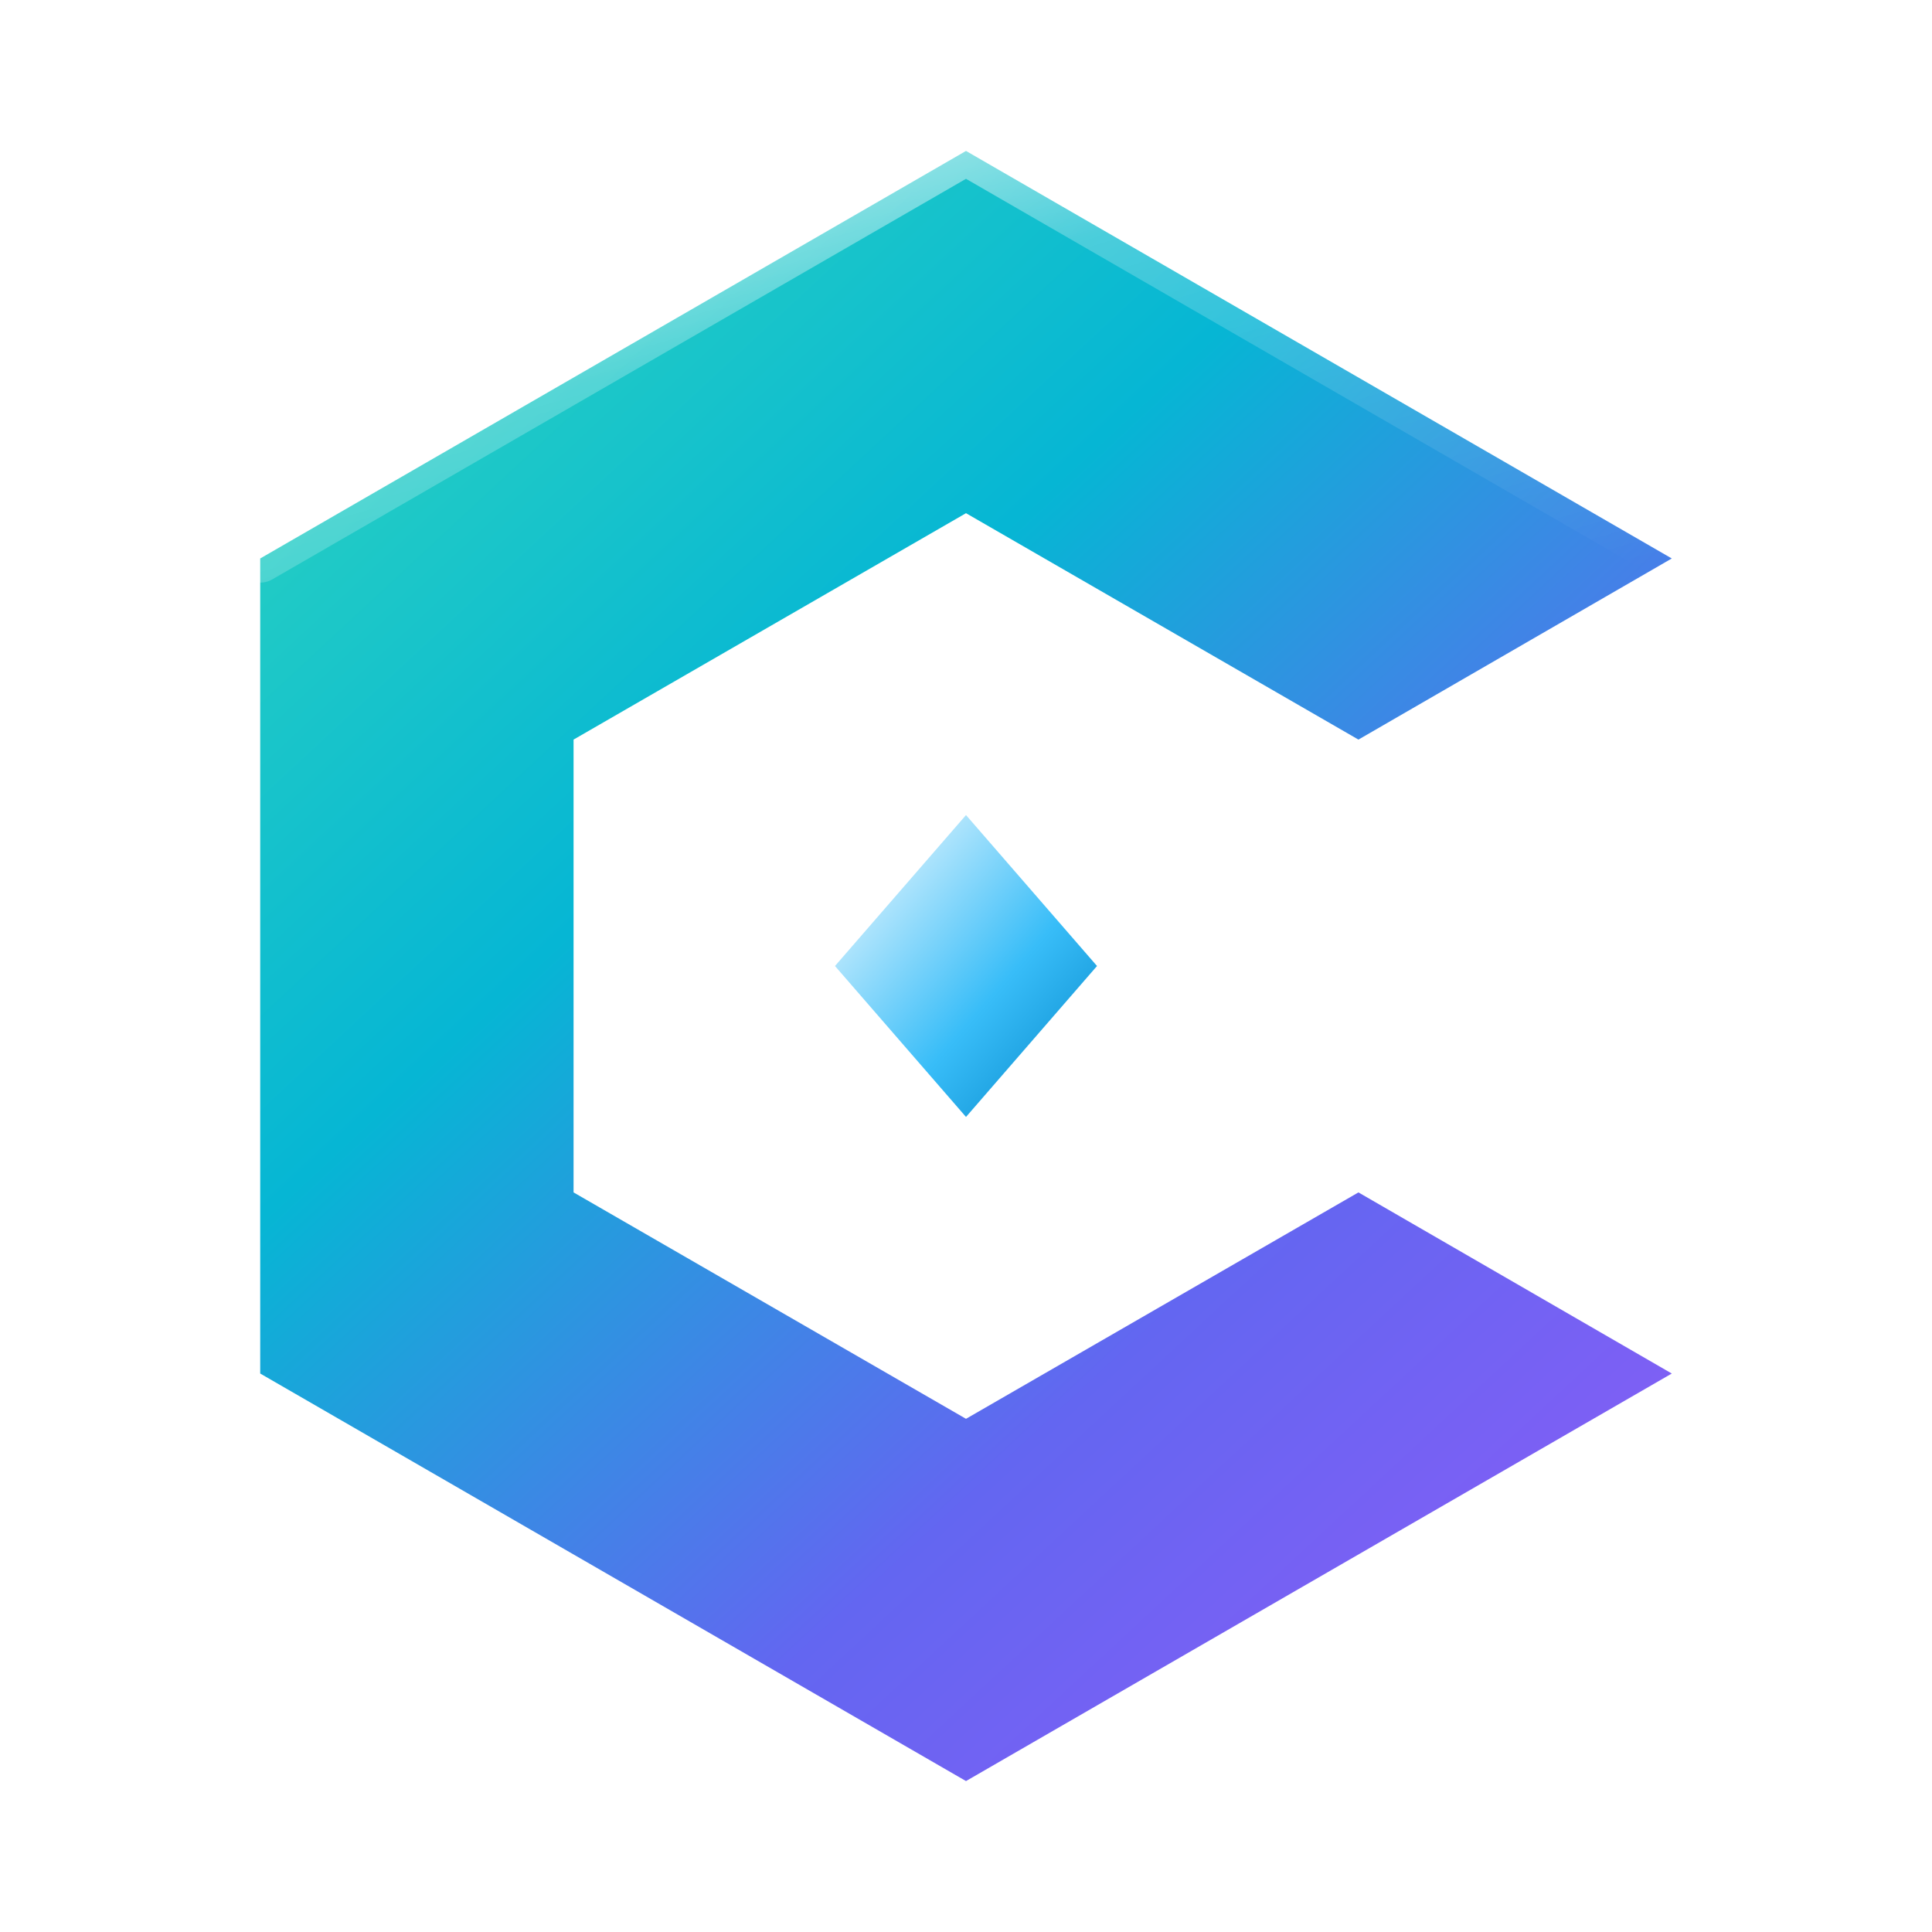
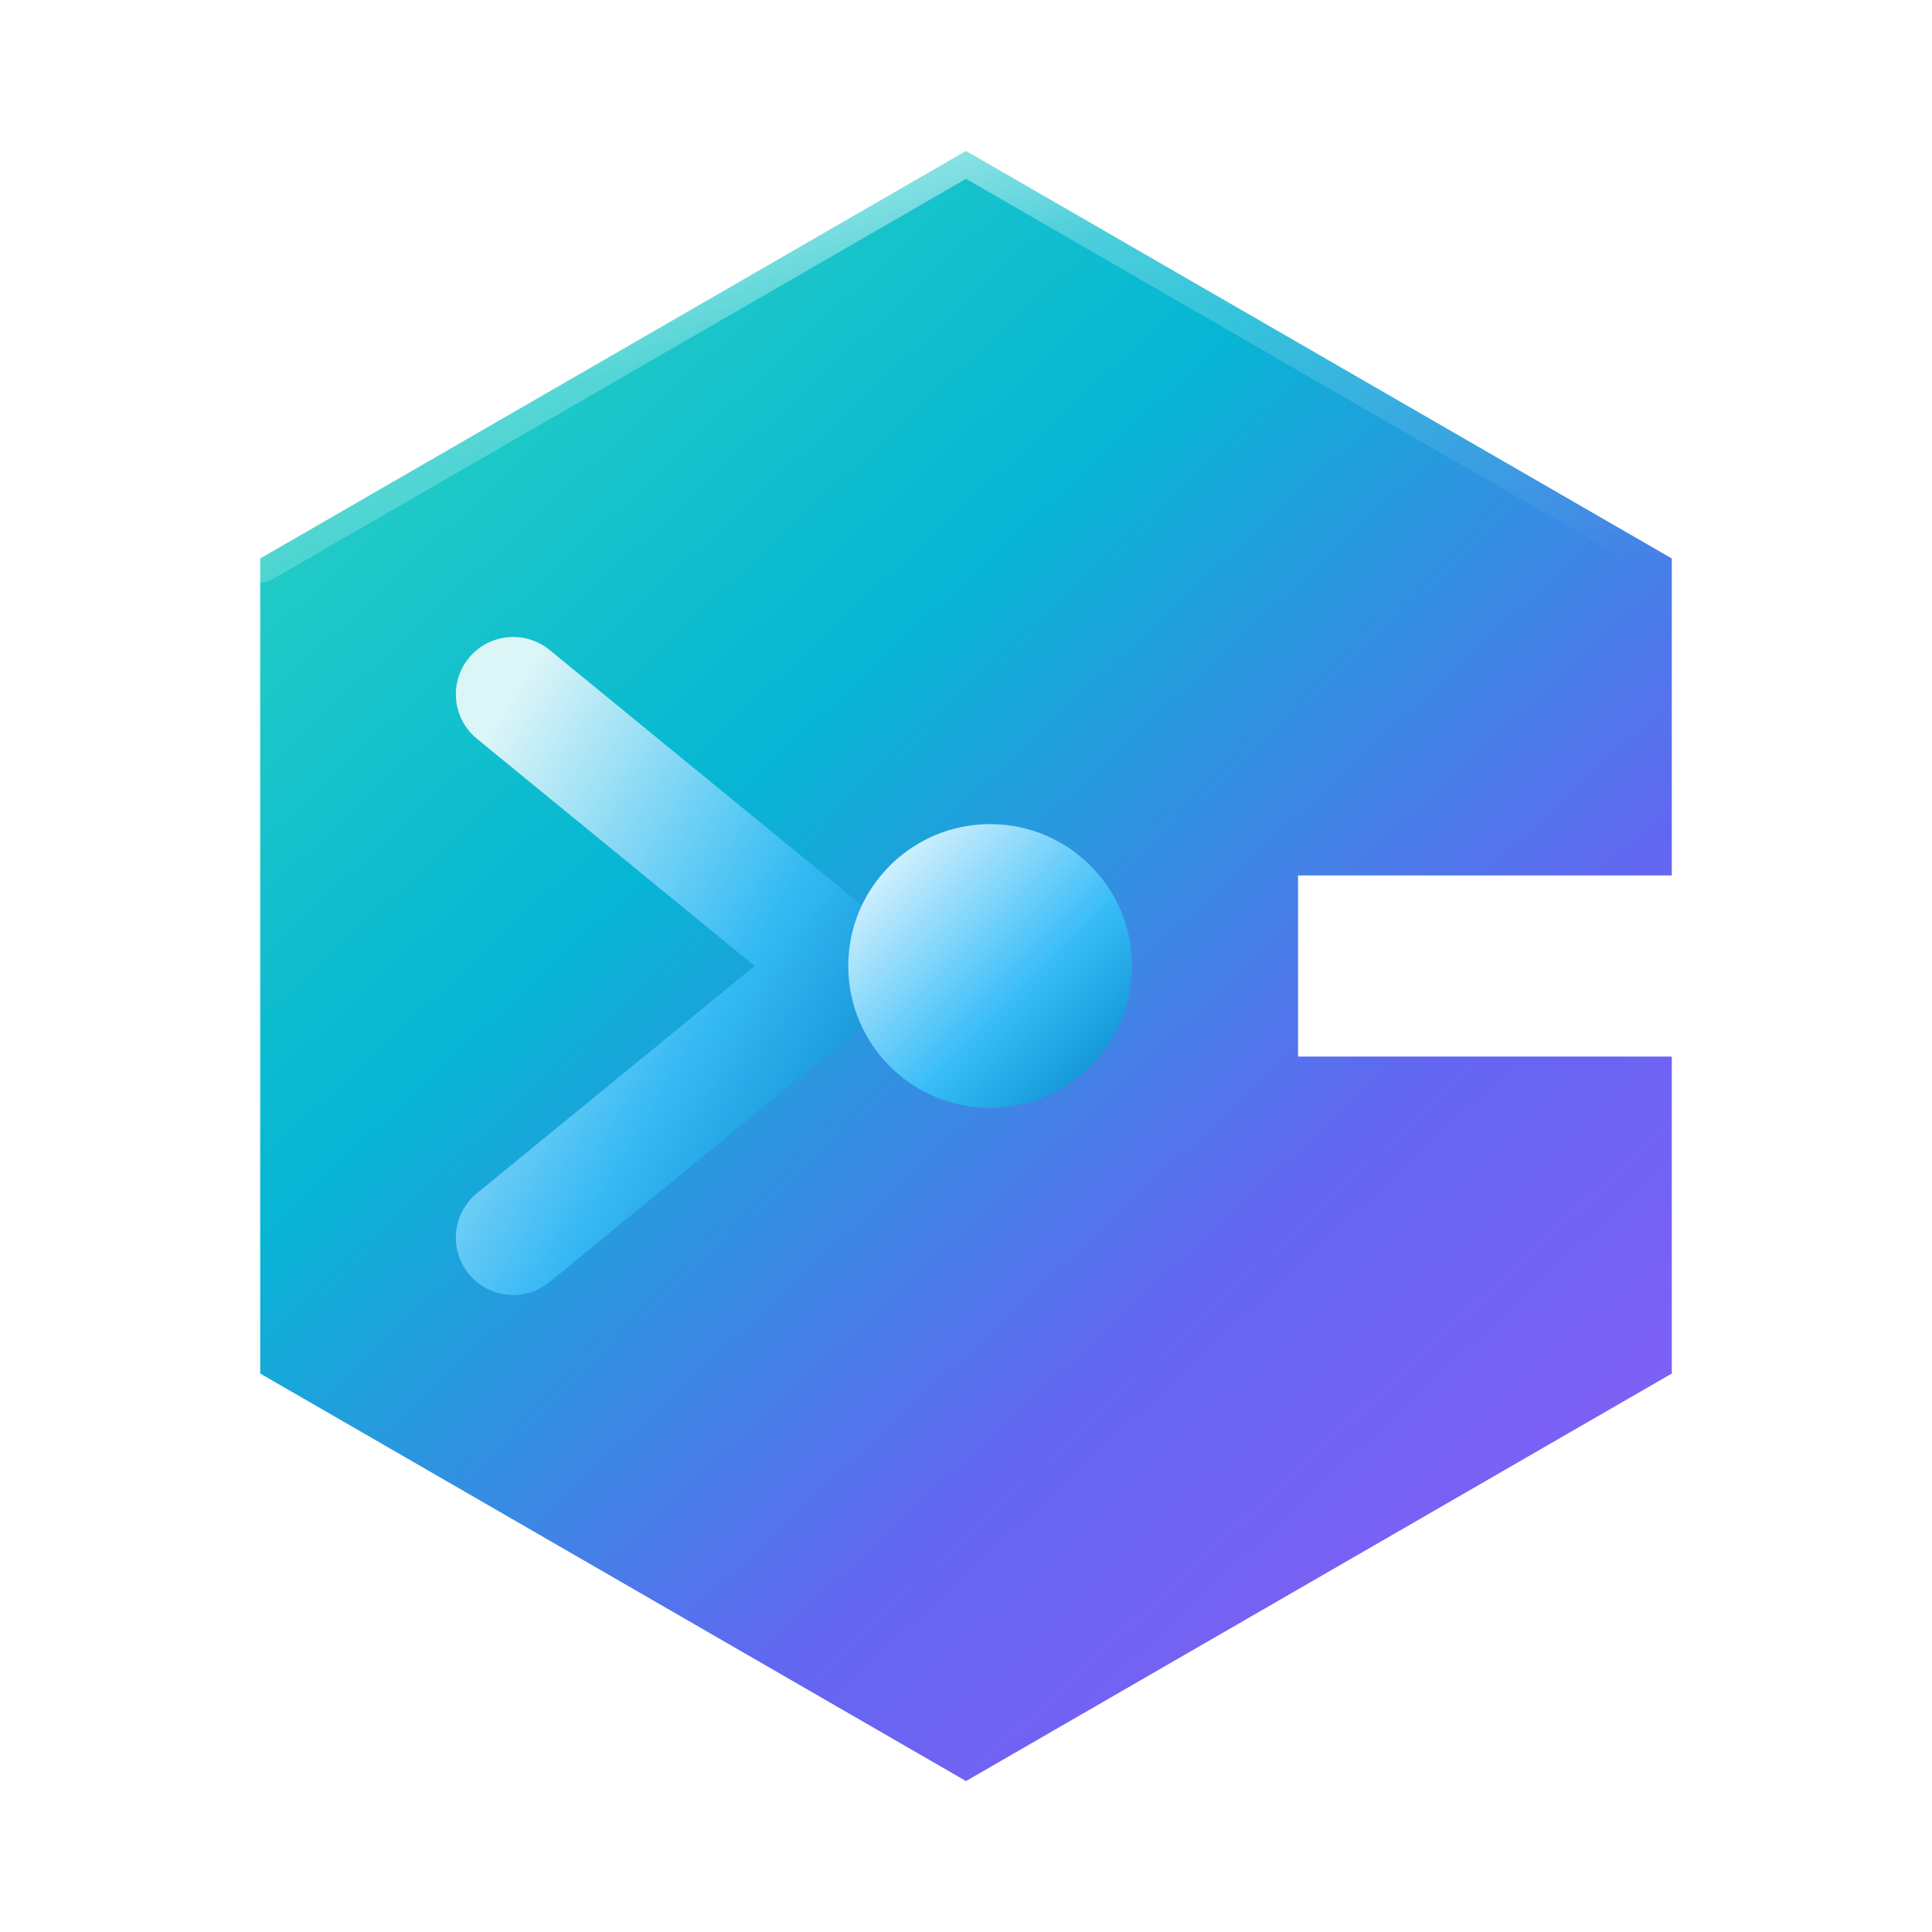
<svg xmlns="http://www.w3.org/2000/svg" viewBox="0 0 32 32" width="100%" height="100%" fill="none">
  <defs>
-     <linearGradient id="cyrene-liquid" x1="10%" y1="0%" x2="90%" y2="100%">
+     <linearGradient id="subrefine-liquid" x1="10%" y1="0%" x2="90%" y2="100%">
      <stop offset="0%" stop-color="#2dd4bf" />
      <stop offset="35%" stop-color="#06b6d4" />
      <stop offset="70%" stop-color="#6366f1" />
      <stop offset="100%" stop-color="#8b5cf6" />
    </linearGradient>
-     <linearGradient id="cyrene-specular" x1="0%" y1="0%" x2="100%" y2="100%">
+     <linearGradient id="subrefine-specular" x1="0%" y1="0%" x2="100%" y2="100%">
      <stop offset="0%" stop-color="#ffffff" stop-opacity="0.9" />
      <stop offset="40%" stop-color="#ffffff" stop-opacity="0.25" />
      <stop offset="100%" stop-color="#ffffff" stop-opacity="0.0" />
    </linearGradient>
-     <linearGradient id="cyrene-core" x1="0%" y1="0%" x2="100%" y2="100%">
+     <linearGradient id="subrefine-core" x1="0%" y1="0%" x2="100%" y2="100%">
      <stop offset="0%" stop-color="#ffffff" />
      <stop offset="60%" stop-color="#38bdf8" />
      <stop offset="100%" stop-color="#0284c7" />
    </linearGradient>
  </defs>
-   <path d="M 27.69 9.25 L 16 2.5 L 4.31 9.25 L 4.31 22.75 L 16 29.5 L 27.69 22.75 L 22.5 19.75 L 16 23.5 L 9.5 19.75 L 9.5 12.25 L 16 8.5 L 22.5 12.25 Z" fill="url(#cyrene-liquid)" />
-   <path d="M 4.31 9.25 L 16 2.5 L 27.69 9.25" stroke="url(#cyrene-specular)" stroke-width="0.8" stroke-linecap="round" stroke-linejoin="round" />
-   <polygon points="16,13.5 18.17,16 16,18.5 13.83,16" fill="url(#cyrene-core)" />
+   <path d="M 27.69 9.25 L 16 2.5 L 4.31 9.25 L 4.31 22.75 L 16 29.5 L 27.69 22.75 L 27.69 17.5 L 21.5 17.5 L 21.5 14.5 L 27.69 14.5 Z" fill="url(#subrefine-liquid)" />
+   <path d="M 4.31 9.25 L 16 2.5 L 27.69 9.25" stroke="url(#subrefine-specular)" stroke-width="0.8" stroke-linecap="round" stroke-linejoin="round" />
+   <path d="M 8.5 11.5 L 14 16 L 8.5 20.5" stroke="url(#subrefine-core)" stroke-width="1.9" stroke-linecap="round" stroke-linejoin="round" opacity="0.85" />
+   <circle cx="16.4" cy="16" r="2.35" fill="url(#subrefine-core)" />
</svg>
